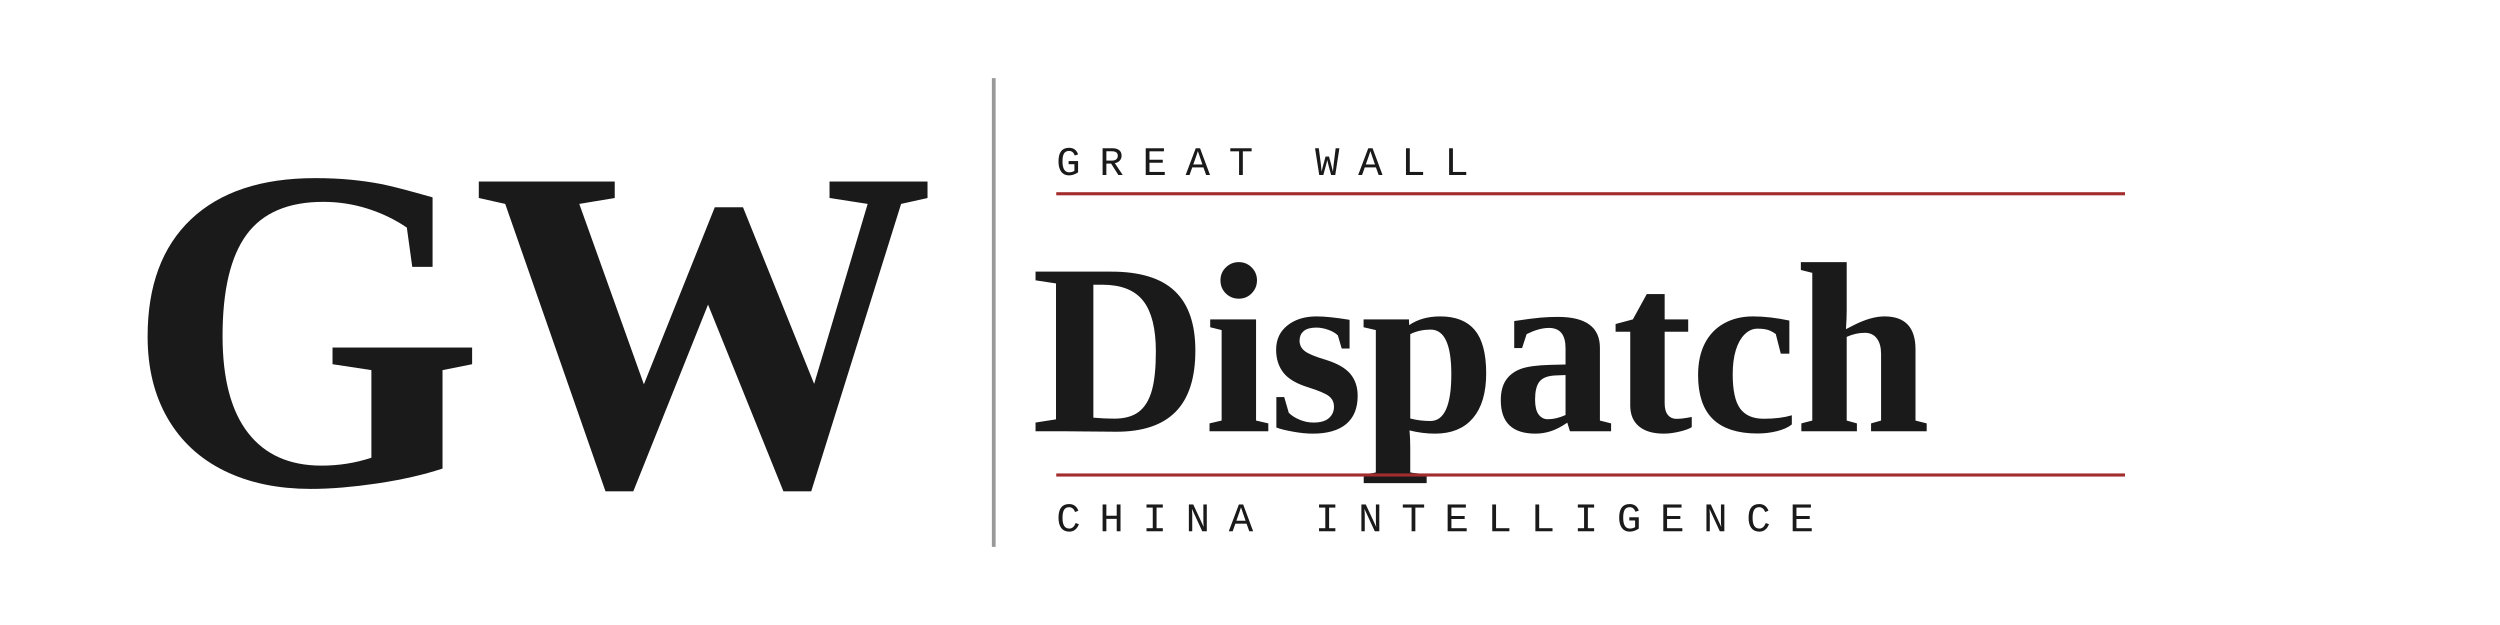
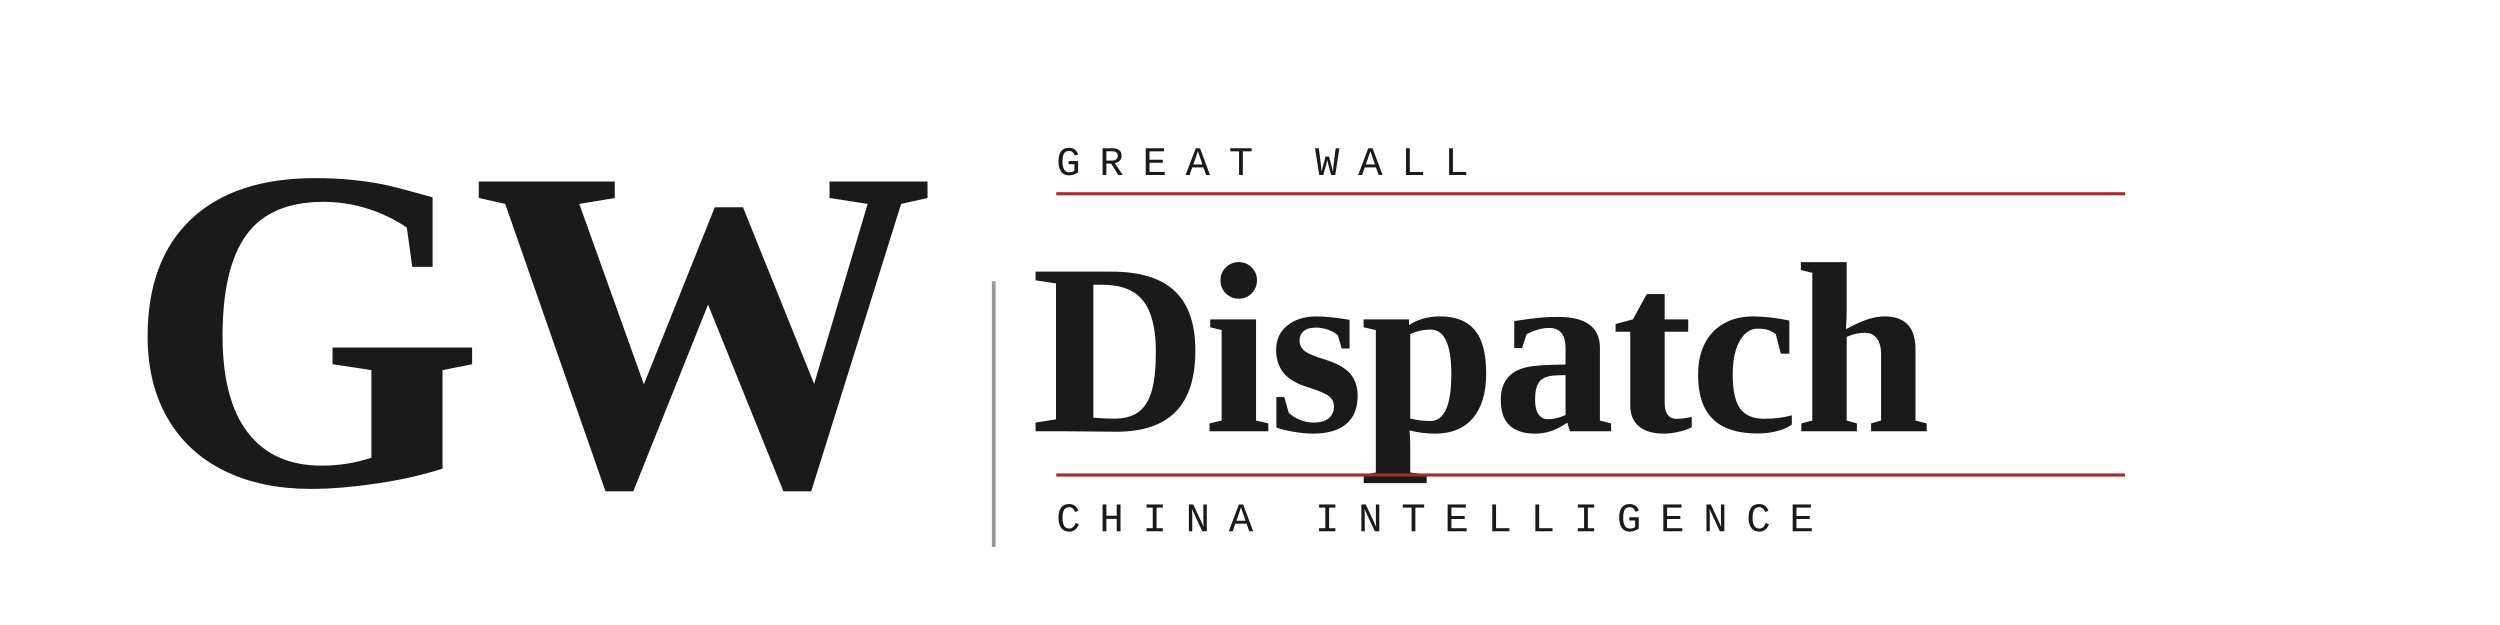
<svg xmlns="http://www.w3.org/2000/svg" width="600" height="150" viewBox="0 0 800 200">
  <text x="40" y="155" font-family="Georgia,'Times New Roman',serif" font-size="148" font-weight="700" fill="#1a1a1a" letter-spacing="-4">GW</text>
-   <line x1="318" y1="25" x2="318" y2="175" stroke="#999" stroke-width="1.2" />
+   <line x1="318" y1="90" x2="318" y2="175" stroke="#999" stroke-width="1.2" />
  <line x1="338" y1="62" x2="680" y2="62" stroke="#A32D2D" stroke-width="1" />
  <text x="338" y="56" font-family="'Courier New',Courier,monospace" font-size="13" fill="#1a1a1a" letter-spacing="6">GREAT WALL</text>
  <text x="330" y="138" font-family="Georgia,'Times New Roman',serif" font-size="78" font-weight="700" fill="#1a1a1a" letter-spacing="-1">Dispatch</text>
  <line x1="338" y1="152" x2="680" y2="152" stroke="#A32D2D" stroke-width="1" />
  <text x="338" y="170" font-family="'Courier New',Courier,monospace" font-size="13" fill="#1a1a1a" letter-spacing="6">CHINA INTELLIGENCE</text>
</svg>
